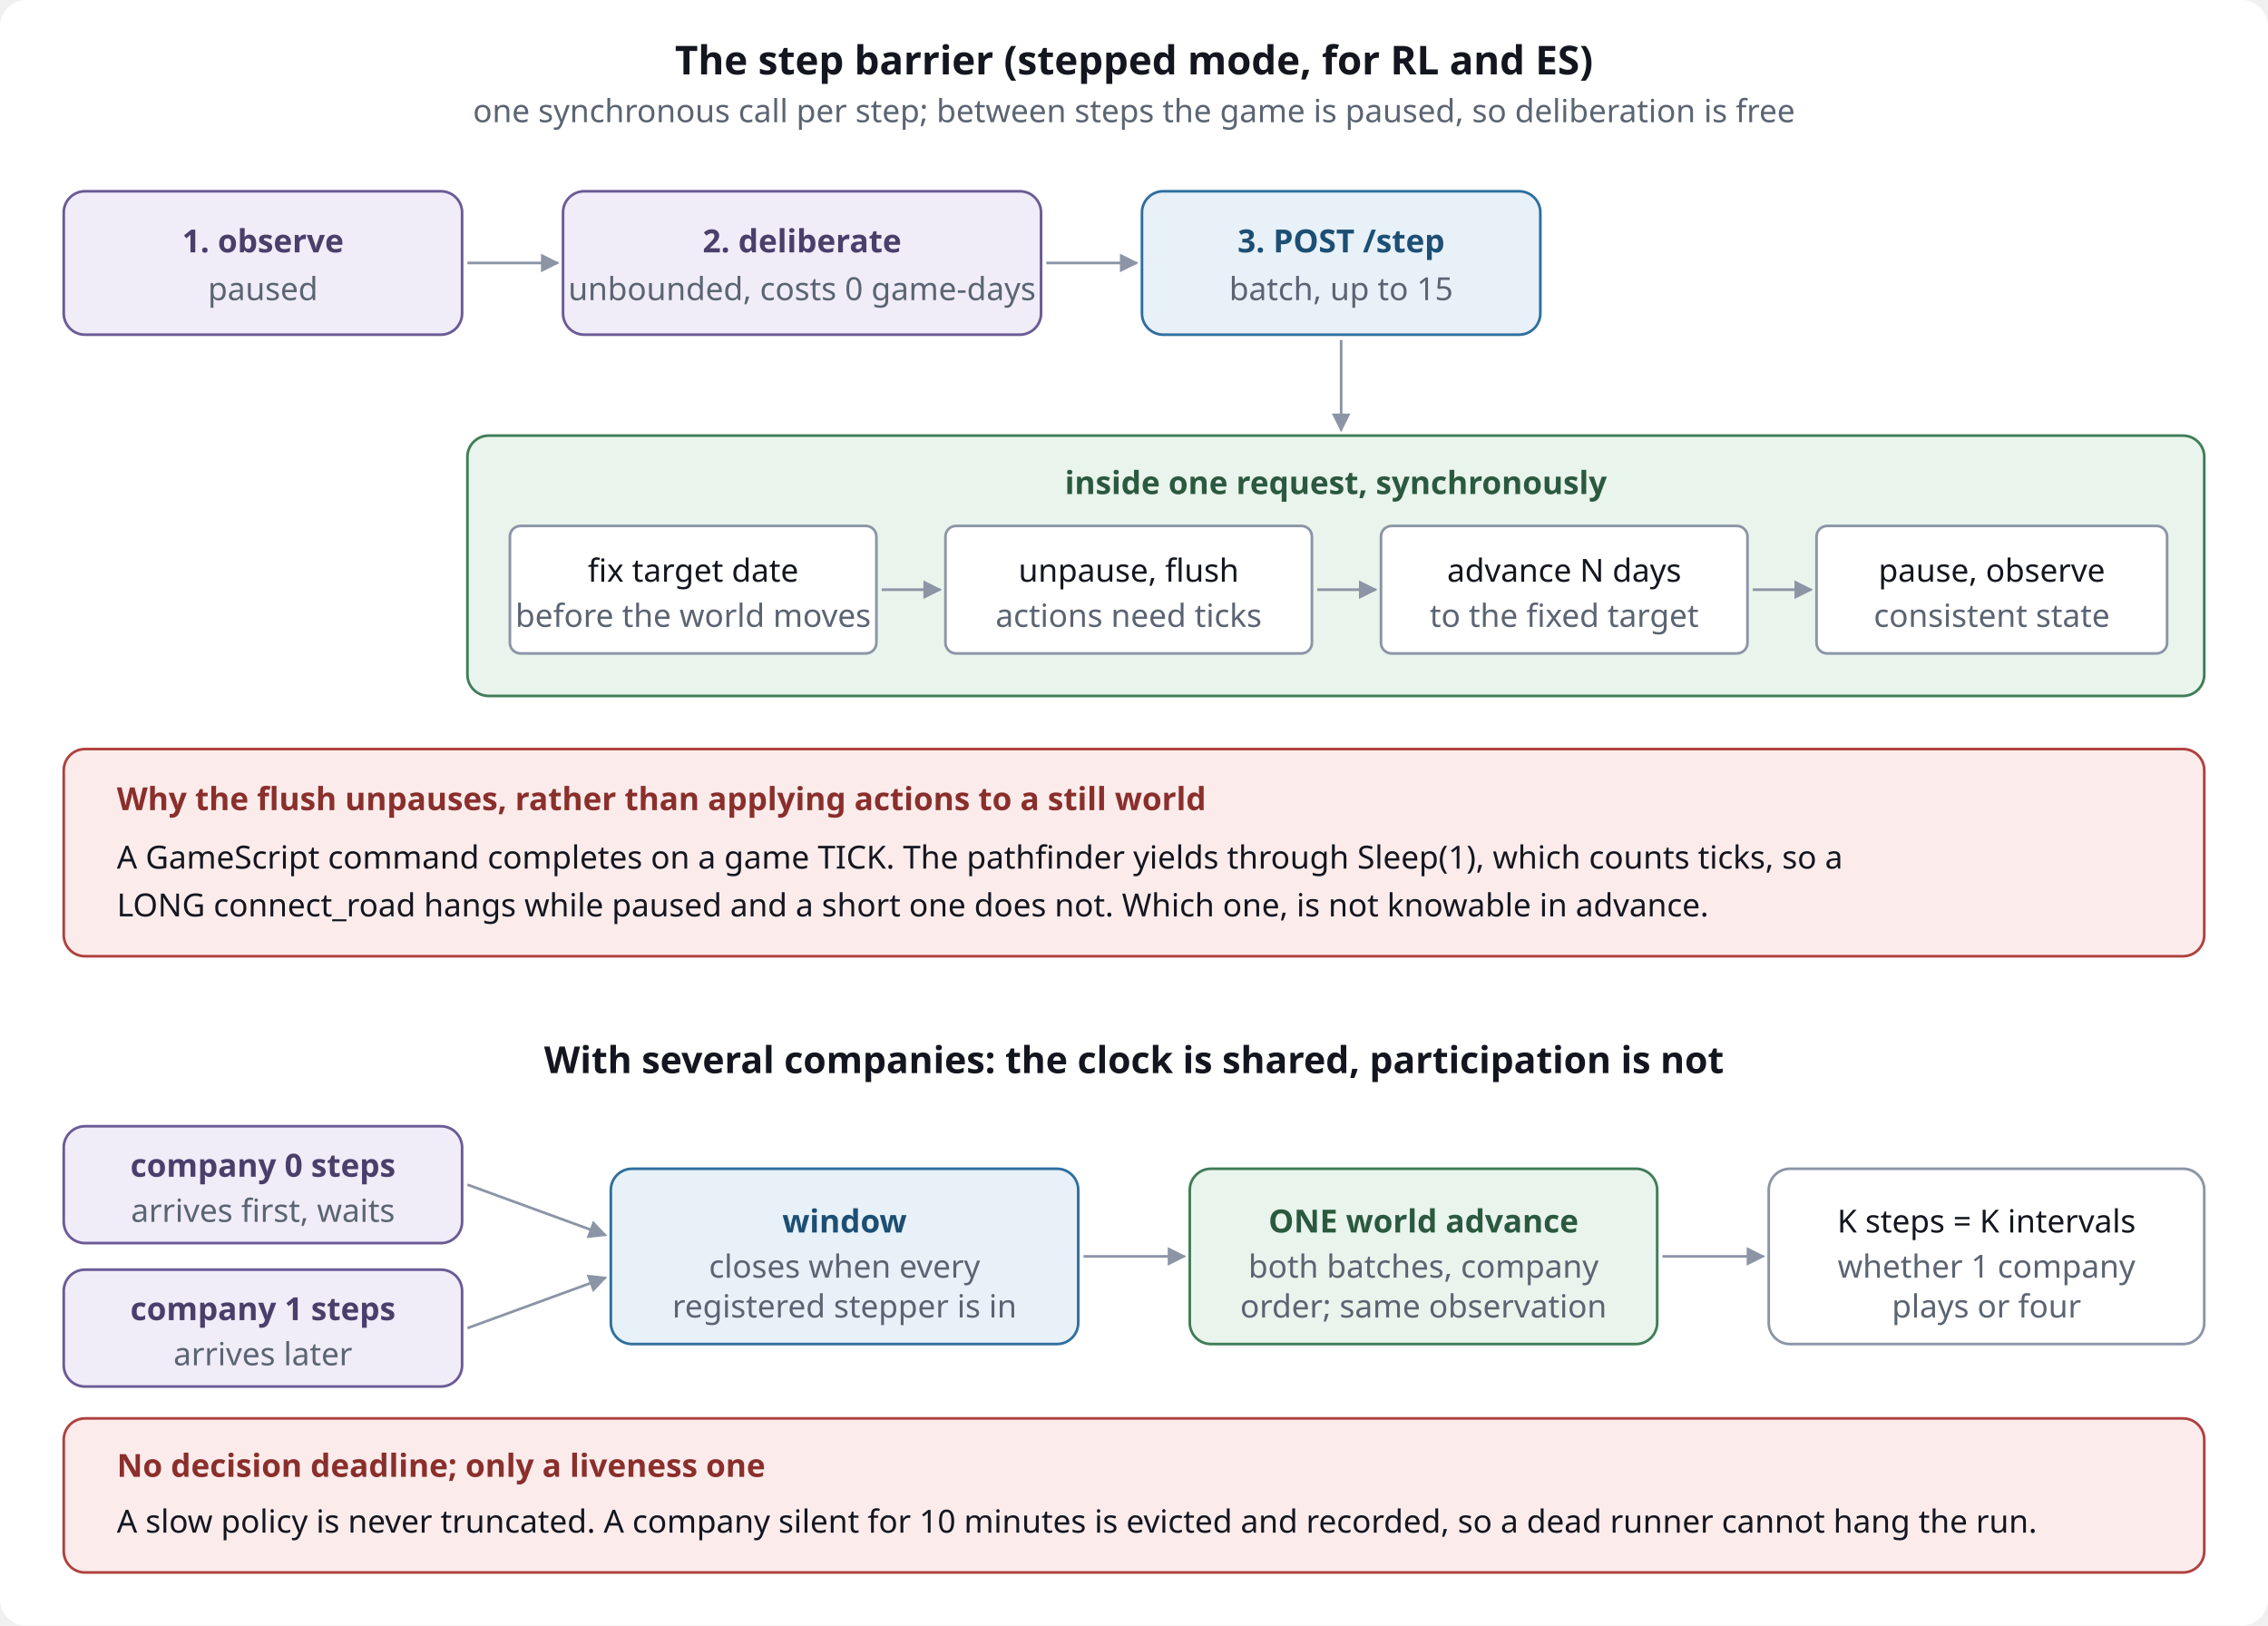
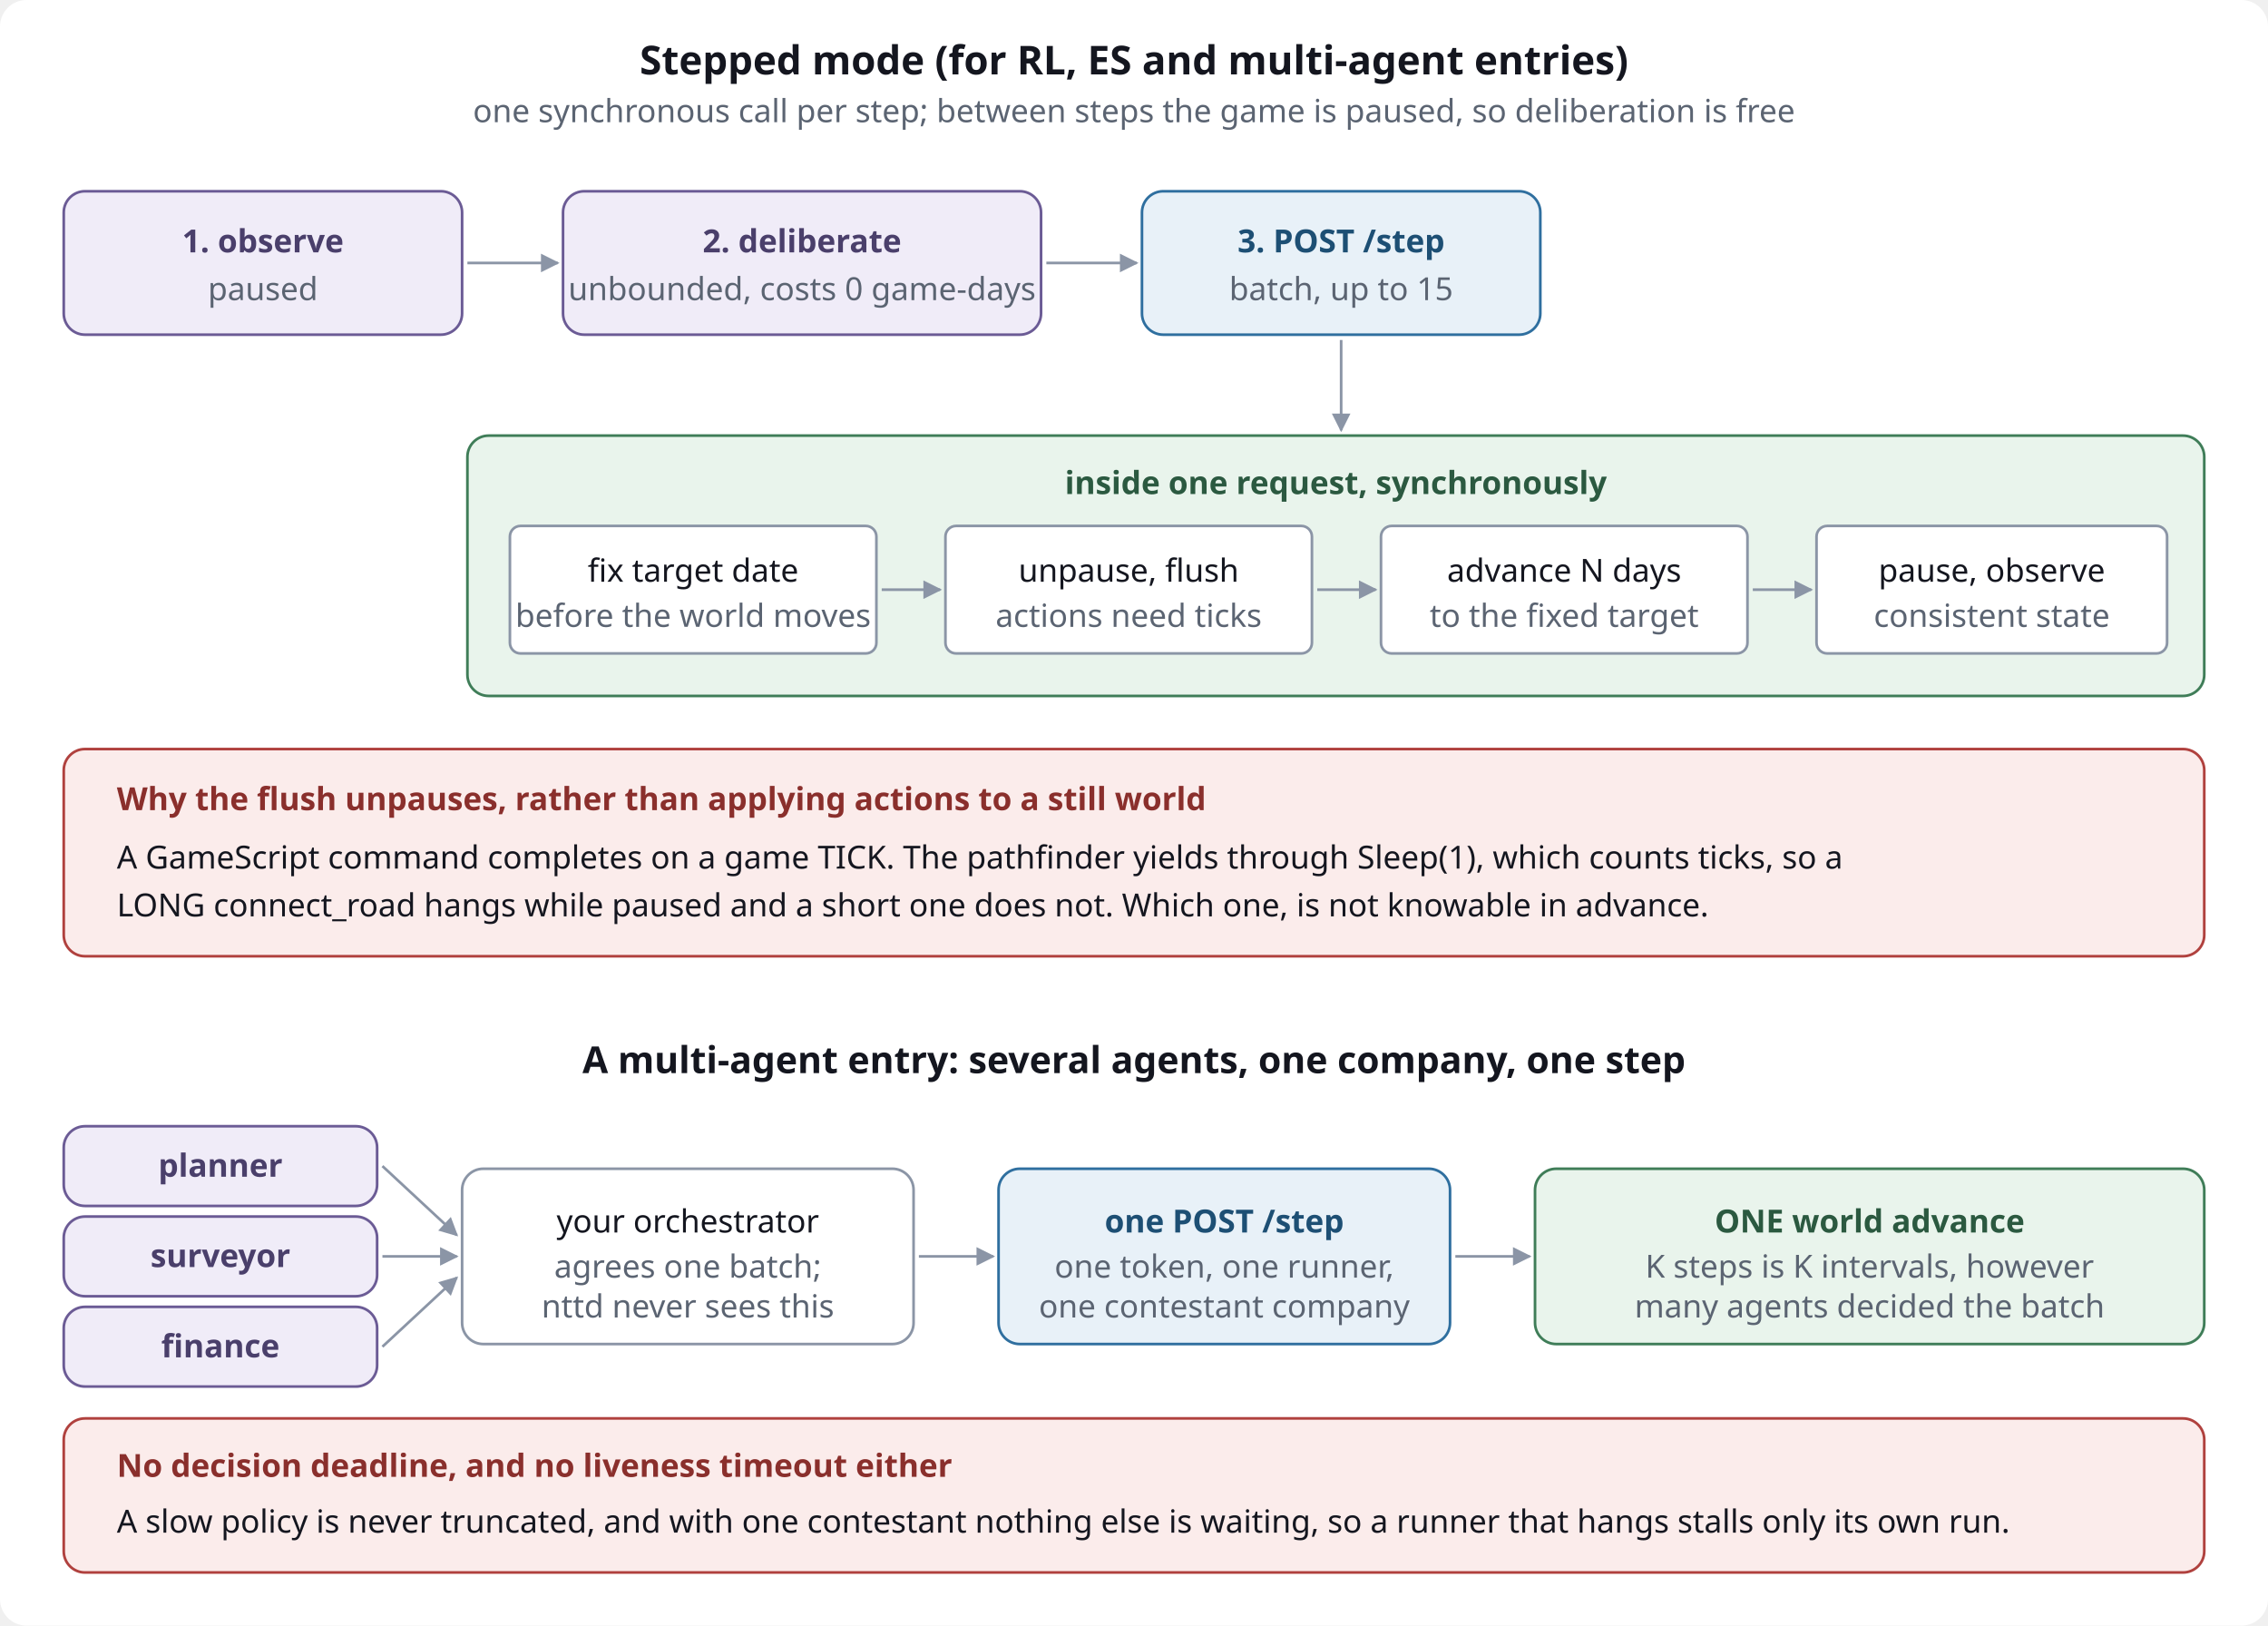
<svg xmlns="http://www.w3.org/2000/svg" viewBox="0 0 854 612" width="854" height="612" font-family="ui-sans-serif, system-ui, sans-serif" font-size="12">
  <style>
    .bg    { fill: #ffffff; }
    .title { fill: #14161f; font-weight: 700; }
    .label { fill: #14161f; }
    .muted { fill: #5b6472; }
    .edge  { stroke: #8b95a6; fill: none; }
    .box   { fill: #ffffff; stroke: #8b95a6; }
    .actor { fill: #f0ecf8; stroke: #6b5b95; }
    .actor-t { fill: #4a3f6b; font-weight: 600; }
    .server { fill: #e8f1f8; stroke: #2f6f9f; }
    .server-t { fill: #1d4f74; font-weight: 600; }
    .game  { fill: #e9f4ec; stroke: #3f7d58; }
    .game-t { fill: #2b5940; font-weight: 600; }
    .guard { fill: #fbeceb; stroke: #b0413e; }
    .guard-t { fill: #8a2f2c; font-weight: 600; }
    .data  { fill: #fdf5e6; stroke: #a8792c; }
    .data-t { fill: #7a5720; font-weight: 600; }
    @media (prefers-color-scheme: dark) {
      .bg    { fill: #14161f; }
      .title { fill: #f2f4f8; }
      .label { fill: #e4e8ef; }
      .muted { fill: #9aa4b4; }
      .edge  { stroke: #7d879a; }
      .box   { fill: #1c1f2b; stroke: #7d879a; }
      .actor { fill: #2a2440; stroke: #a894d6; }
      .actor-t { fill: #c9bcf0; }
      .server { fill: #162c3d; stroke: #5aa3d4; }
      .server-t { fill: #a3d0ee; }
      .game  { fill: #17301f; stroke: #6fb98a; }
      .game-t { fill: #a5dcb8; }
      .guard { fill: #351d1c; stroke: #dc7a77; }
      .guard-t { fill: #f0aaa8; }
      .data  { fill: #332715; stroke: #d4a94f; }
      .data-t { fill: #e8c579; }
    }
  </style>
  <defs>
    <marker id="a" viewBox="0 0 10 10" refX="9" refY="5" markerWidth="7" markerHeight="7" orient="auto-start-reverse">
      <path d="M 0 0 L 10 5 L 0 10 z" fill="#8b95a6" />
    </marker>
  </defs>
  <rect class="bg" width="854" height="612" rx="10" />
-   <text class="title" x="427" y="28" text-anchor="middle" font-size="15">The step barrier (stepped mode, for RL and ES)</text>
+   <text class="title" x="427" y="28" text-anchor="middle" font-size="15">Stepped mode (for RL, ES and multi-agent entries)</text>
  <text class="muted" x="427" y="46" text-anchor="middle">one synchronous call per step; between steps the game is paused, so deliberation is free</text>
  <rect class="actor" x="24" y="72" width="150" height="54" rx="8" />
  <text class="actor-t" x="99" y="95" text-anchor="middle">1. observe</text>
  <text class="muted" x="99" y="113" text-anchor="middle">paused</text>
  <line class="edge" x1="176" y1="99" x2="210" y2="99" marker-end="url(#a)" />
  <rect class="actor" x="212" y="72" width="180" height="54" rx="8" />
  <text class="actor-t" x="302" y="95" text-anchor="middle">2. deliberate</text>
  <text class="muted" x="302" y="113" text-anchor="middle">unbounded, costs 0 game-days</text>
  <line class="edge" x1="394" y1="99" x2="428" y2="99" marker-end="url(#a)" />
  <rect class="server" x="430" y="72" width="150" height="54" rx="8" />
  <text class="server-t" x="505" y="95" text-anchor="middle">3. POST /step</text>
  <text class="muted" x="505" y="113" text-anchor="middle">batch, up to 15</text>
  <line class="edge" x1="505" y1="128" x2="505" y2="162" marker-end="url(#a)" />
  <rect class="game" x="176" y="164" width="654" height="98" rx="8" />
  <text class="game-t" x="503" y="186" text-anchor="middle">inside one request, synchronously</text>
  <rect class="box" x="192" y="198" width="138" height="48" rx="4" />
  <text class="label" x="261" y="219" text-anchor="middle">fix target date</text>
  <text class="muted" x="261" y="236" text-anchor="middle">before the world moves</text>
  <line class="edge" x1="332" y1="222" x2="354" y2="222" marker-end="url(#a)" />
  <rect class="box" x="356" y="198" width="138" height="48" rx="4" />
  <text class="label" x="425" y="219" text-anchor="middle">unpause, flush</text>
  <text class="muted" x="425" y="236" text-anchor="middle">actions need ticks</text>
  <line class="edge" x1="496" y1="222" x2="518" y2="222" marker-end="url(#a)" />
  <rect class="box" x="520" y="198" width="138" height="48" rx="4" />
  <text class="label" x="589" y="219" text-anchor="middle">advance N days</text>
  <text class="muted" x="589" y="236" text-anchor="middle">to the fixed target</text>
  <line class="edge" x1="660" y1="222" x2="682" y2="222" marker-end="url(#a)" />
  <rect class="box" x="684" y="198" width="132" height="48" rx="4" />
  <text class="label" x="750" y="219" text-anchor="middle">pause, observe</text>
  <text class="muted" x="750" y="236" text-anchor="middle">consistent state</text>
  <rect class="guard" x="24" y="282" width="806" height="78" rx="8" />
  <text class="guard-t" x="44" y="305">Why the flush unpauses, rather than applying actions to a still world</text>
  <text class="label" x="44" y="327">A GameScript command completes on a game TICK. The pathfinder yields through Sleep(1), which counts ticks, so a</text>
  <text class="label" x="44" y="345">LONG connect_road hangs while paused and a short one does not. Which one, is not knowable in advance.</text>
-   <text class="title" x="427" y="404" text-anchor="middle" font-size="14">With several companies: the clock is shared, participation is not</text>
-   <rect class="actor" x="24" y="424" width="150" height="44" rx="8" />
-   <text class="actor-t" x="99" y="443" text-anchor="middle">company 0 steps</text>
-   <text class="muted" x="99" y="460" text-anchor="middle">arrives first, waits</text>
-   <rect class="actor" x="24" y="478" width="150" height="44" rx="8" />
-   <text class="actor-t" x="99" y="497" text-anchor="middle">company 1 steps</text>
-   <text class="muted" x="99" y="514" text-anchor="middle">arrives later</text>
-   <line class="edge" x1="176" y1="446" x2="228" y2="465" marker-end="url(#a)" />
-   <line class="edge" x1="176" y1="500" x2="228" y2="481" marker-end="url(#a)" />
-   <rect class="server" x="230" y="440" width="176" height="66" rx="8" />
-   <text class="server-t" x="318" y="464" text-anchor="middle">window</text>
-   <text class="muted" x="318" y="481" text-anchor="middle">closes when every</text>
-   <text class="muted" x="318" y="496" text-anchor="middle">registered stepper is in</text>
-   <line class="edge" x1="408" y1="473" x2="446" y2="473" marker-end="url(#a)" />
-   <rect class="game" x="448" y="440" width="176" height="66" rx="8" />
-   <text class="game-t" x="536" y="464" text-anchor="middle">ONE world advance</text>
-   <text class="muted" x="536" y="481" text-anchor="middle">both batches, company</text>
-   <text class="muted" x="536" y="496" text-anchor="middle">order; same observation</text>
-   <line class="edge" x1="626" y1="473" x2="664" y2="473" marker-end="url(#a)" />
-   <rect class="box" x="666" y="440" width="164" height="66" rx="8" />
-   <text class="label" x="748" y="464" text-anchor="middle">K steps = K intervals</text>
-   <text class="muted" x="748" y="481" text-anchor="middle">whether 1 company</text>
-   <text class="muted" x="748" y="496" text-anchor="middle">plays or four</text>
+   <text class="title" x="427" y="404" text-anchor="middle" font-size="14">A multi-agent entry: several agents, one company, one step</text>
+   <rect class="actor" x="24" y="424" width="118" height="30" rx="8" />
+   <text class="actor-t" x="83" y="443" text-anchor="middle">planner</text>
+   <rect class="actor" x="24" y="458" width="118" height="30" rx="8" />
+   <text class="actor-t" x="83" y="477" text-anchor="middle">surveyor</text>
+   <rect class="actor" x="24" y="492" width="118" height="30" rx="8" />
+   <text class="actor-t" x="83" y="511" text-anchor="middle">finance</text>
+   <line class="edge" x1="144" y1="439" x2="172" y2="465" marker-end="url(#a)" />
+   <line class="edge" x1="144" y1="473" x2="172" y2="473" marker-end="url(#a)" />
+   <line class="edge" x1="144" y1="507" x2="172" y2="481" marker-end="url(#a)" />
+   <rect class="box" x="174" y="440" width="170" height="66" rx="8" />
+   <text class="label" x="259" y="464" text-anchor="middle">your orchestrator</text>
+   <text class="muted" x="259" y="481" text-anchor="middle">agrees one batch;</text>
+   <text class="muted" x="259" y="496" text-anchor="middle">nttd never sees this</text>
+   <line class="edge" x1="346" y1="473" x2="374" y2="473" marker-end="url(#a)" />
+   <rect class="server" x="376" y="440" width="170" height="66" rx="8" />
+   <text class="server-t" x="461" y="464" text-anchor="middle">one POST /step</text>
+   <text class="muted" x="461" y="481" text-anchor="middle">one token, one runner,</text>
+   <text class="muted" x="461" y="496" text-anchor="middle">one contestant company</text>
+   <line class="edge" x1="548" y1="473" x2="576" y2="473" marker-end="url(#a)" />
+   <rect class="game" x="578" y="440" width="252" height="66" rx="8" />
+   <text class="game-t" x="704" y="464" text-anchor="middle">ONE world advance</text>
+   <text class="muted" x="704" y="481" text-anchor="middle">K steps is K intervals, however</text>
+   <text class="muted" x="704" y="496" text-anchor="middle">many agents decided the batch</text>
  <rect class="guard" x="24" y="534" width="806" height="58" rx="8" />
-   <text class="guard-t" x="44" y="556">No decision deadline; only a liveness one</text>
-   <text class="label" x="44" y="577">A slow policy is never truncated. A company silent for 10 minutes is evicted and recorded, so a dead runner cannot hang the run.</text>
+   <text class="guard-t" x="44" y="556">No decision deadline, and no liveness timeout either</text>
+   <text class="label" x="44" y="577">A slow policy is never truncated, and with one contestant nothing else is waiting, so a runner that hangs stalls only its own run.</text>
</svg>
